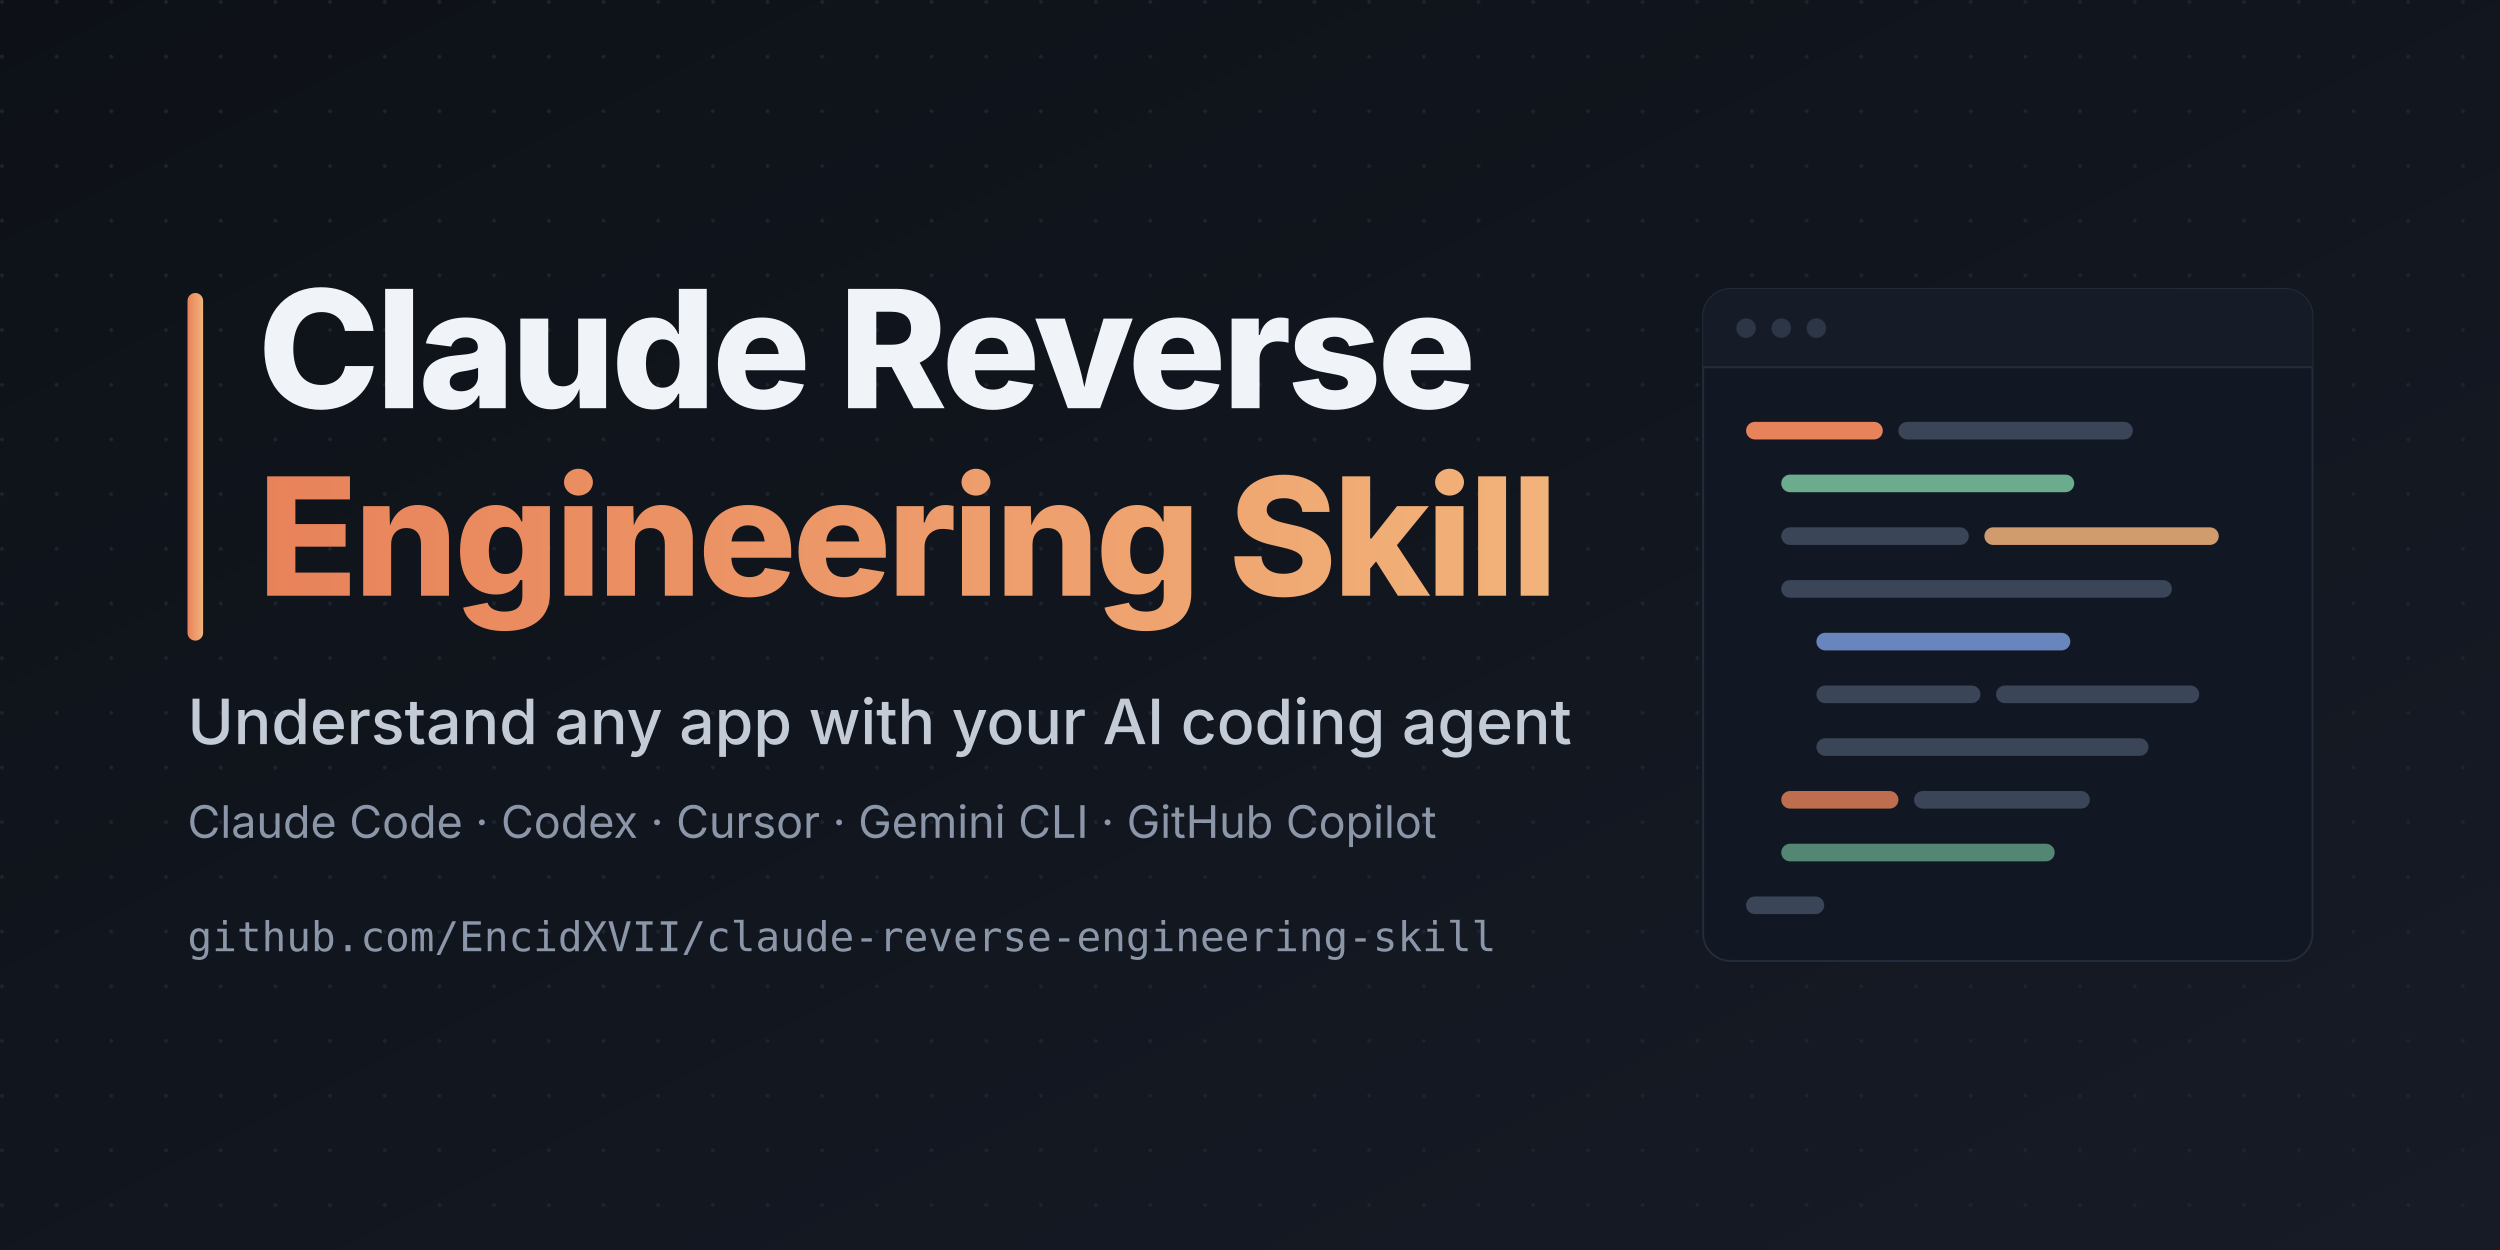
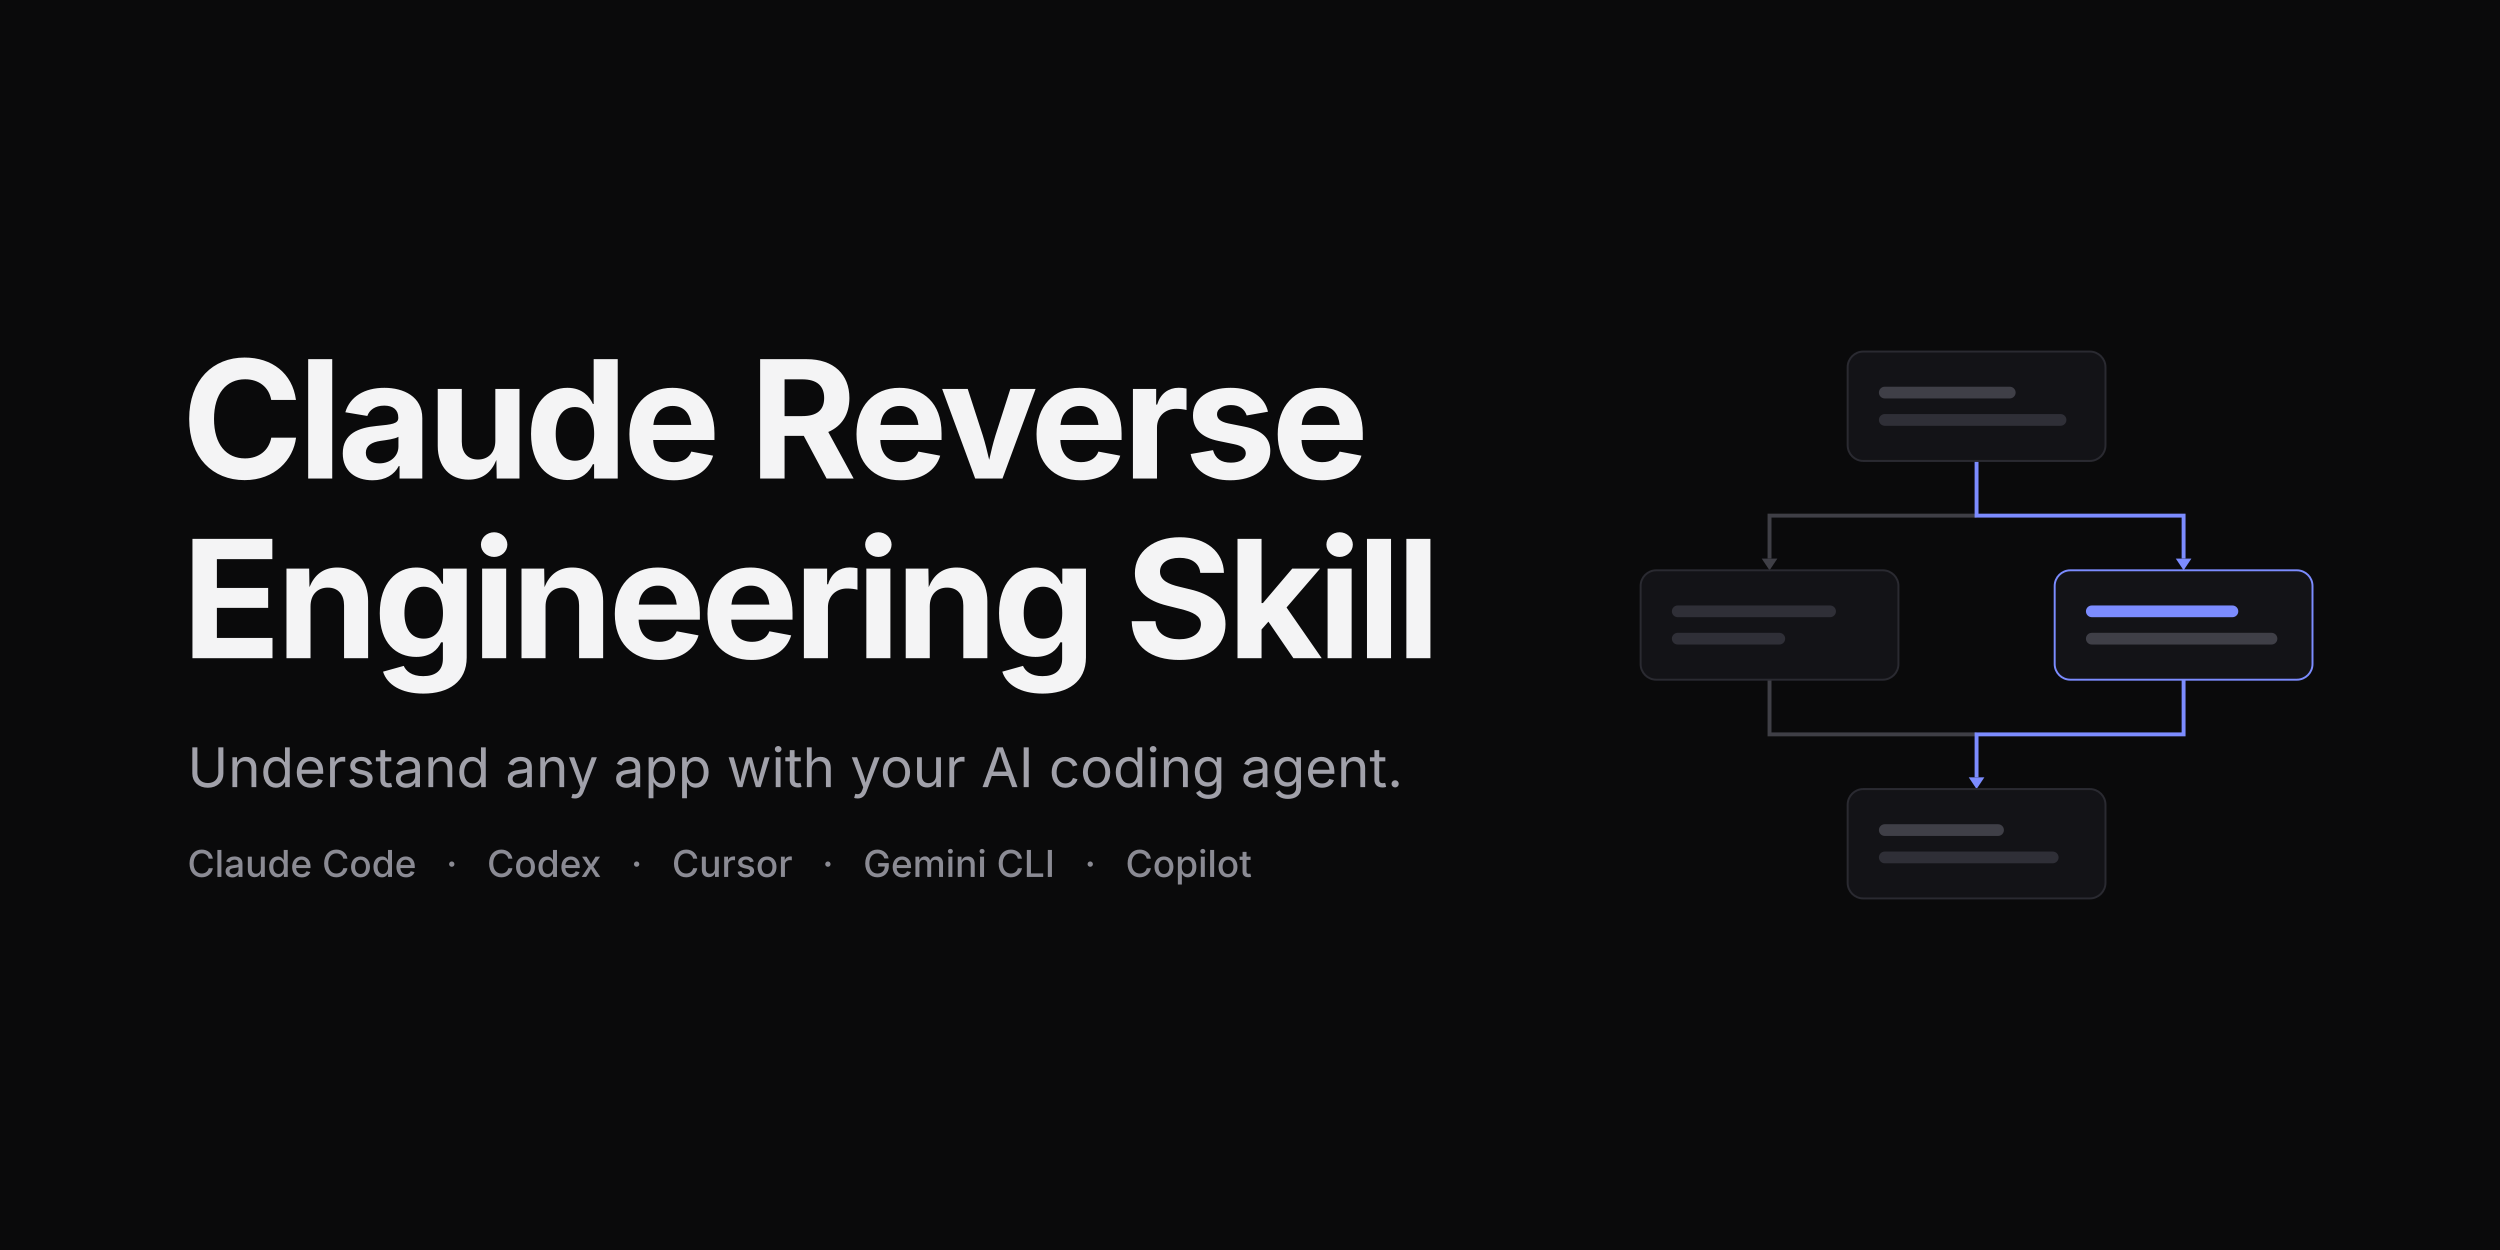
<svg xmlns="http://www.w3.org/2000/svg" width="1280" height="640" viewBox="0 0 1280 640">
-   <defs>
-     <linearGradient id="bg" x1="0" y1="0" x2="1" y2="1">
-       <stop offset="0" stop-color="#0d1117" />
-       <stop offset="1" stop-color="#161b26" />
-     </linearGradient>
-     <linearGradient id="accent" x1="0" y1="0" x2="1" y2="0">
-       <stop offset="0" stop-color="#e8825a" />
-       <stop offset="1" stop-color="#f2b37a" />
-     </linearGradient>
-     <pattern id="dots" width="28" height="28" patternUnits="userSpaceOnUse">
-       <circle cx="1" cy="1" r="1" fill="#1c2431" />
-     </pattern>
-   </defs>
-   <rect width="1280" height="640" fill="url(#bg)" />
-   <rect width="1280" height="640" fill="url(#dots)" />
-   <rect x="96" y="150" width="8" height="178" rx="4" fill="url(#accent)" />
-   <g font-family="Segoe UI, Inter, Helvetica, Arial, sans-serif">
-     <text x="132" y="209" font-size="84" font-weight="800" fill="#f0f3f8" letter-spacing="-2">Claude Reverse</text>
-     <text x="132" y="305" font-size="84" font-weight="800" fill="url(#accent)" letter-spacing="-2">Engineering Skill</text>
-     <text x="96" y="381" font-size="32" font-weight="500" fill="#c3cbd7">Understand any app with your AI coding agent</text>
-     <text x="96" y="429" font-size="23" fill="#8b97a8">Claude Code · Codex · Cursor · Gemini CLI · GitHub Copilot</text>
-     <text x="96" y="487" font-size="21" fill="#8b97a8" font-family="Cascadia Code, Consolas, monospace">github.com/EncidXVII/claude-reverse-engineering-skill</text>
+   <rect width="1280" height="640" fill="#0a0a0b" />
+   <g font-family="Segoe UI Variable Display, Segoe UI, Inter, Helvetica, Arial, sans-serif">
+     <text x="93" y="245" font-size="84" font-weight="700" fill="#f4f4f5" letter-spacing="-2.6">Claude Reverse</text>
+     <text x="93" y="337" font-size="84" font-weight="700" fill="#f4f4f5" letter-spacing="-2.6">Engineering Skill</text>
+     <text x="96" y="403" font-size="28" fill="#a1a1aa">Understand any app with your AI coding agent.</text>
+     <text x="96" y="449" font-size="19" font-weight="500" fill="#8b8b94" xml:space="preserve">Claude Code   ·   Codex   ·   Cursor   ·   Gemini CLI   ·   Copilot</text>
  </g>
-   <g transform="translate(872 148)">
-     <rect width="312" height="344" rx="14" fill="#121823" stroke="#232c3a" />
-     <path d="M14 0 H298 A14 14 0 0 1 312 14 V40 H0 V14 A14 14 0 0 1 14 0 Z" fill="#151c28" />
-     <line x1="0" y1="40" x2="312" y2="40" stroke="#232c3a" />
-     <circle cx="22" cy="20" r="5" fill="#2c3646" />
-     <circle cx="40" cy="20" r="5" fill="#2c3646" />
-     <circle cx="58" cy="20" r="5" fill="#2c3646" />
-     <rect x="22" y="68" width="70" height="9" rx="4.5" fill="#e8825a" />
-     <rect x="100" y="68" width="120" height="9" rx="4.5" fill="#3a4658" />
-     <rect x="40" y="95" width="150" height="9" rx="4.5" fill="#7fd1a8" opacity="0.8" />
-     <rect x="40" y="122" width="96" height="9" rx="4.5" fill="#3a4658" />
-     <rect x="144" y="122" width="120" height="9" rx="4.5" fill="#f2b37a" opacity="0.85" />
-     <rect x="40" y="149" width="200" height="9" rx="4.5" fill="#3a4658" />
-     <rect x="58" y="176" width="130" height="9" rx="4.5" fill="#8fb4ff" opacity="0.7" />
-     <rect x="58" y="203" width="84" height="9" rx="4.5" fill="#3a4658" />
-     <rect x="150" y="203" width="104" height="9" rx="4.5" fill="#3a4658" />
-     <rect x="58" y="230" width="170" height="9" rx="4.5" fill="#3a4658" />
-     <rect x="40" y="257" width="60" height="9" rx="4.5" fill="#e8825a" opacity="0.8" />
-     <rect x="108" y="257" width="90" height="9" rx="4.5" fill="#3a4658" />
-     <rect x="40" y="284" width="140" height="9" rx="4.5" fill="#7fd1a8" opacity="0.6" />
-     <rect x="22" y="311" width="40" height="9" rx="4.5" fill="#3a4658" />
+   <g>
+     <path d="M1012 264H906V286" fill="none" stroke="#3f3f46" stroke-width="2" />
+     <path d="M902 286L906 292L910 286Z" fill="#3f3f46" />
+     <path d="M906 348V376H1012" fill="none" stroke="#3f3f46" stroke-width="2" />
+     <path d="M1012 236V264H1118V286" fill="none" stroke="#7c8cff" stroke-width="2" />
+     <path d="M1114 286L1118 292L1122 286Z" fill="#7c8cff" />
+     <path d="M1118 348V376H1012V398" fill="none" stroke="#7c8cff" stroke-width="2" />
+     <path d="M1008 398L1012 404L1016 398Z" fill="#7c8cff" />
+     <rect x="946" y="180" width="132" height="56" rx="8" fill="#131317" stroke="#2a2a31" />
+     <rect x="962" y="198" width="70" height="6" rx="3" fill="#3f3f47" />
+     <rect x="962" y="212" width="96" height="6" rx="3" fill="#2f2f37" />
+     <rect x="840" y="292" width="132" height="56" rx="8" fill="#131317" stroke="#2a2a31" />
+     <rect x="856" y="310" width="84" height="6" rx="3" fill="#2f2f37" />
+     <rect x="856" y="324" width="58" height="6" rx="3" fill="#2f2f37" />
+     <rect x="1052" y="292" width="132" height="56" rx="8" fill="#131317" stroke="#7c8cff" />
+     <rect x="1068" y="310" width="78" height="6" rx="3" fill="#7c8cff" />
+     <rect x="1068" y="324" width="98" height="6" rx="3" fill="#3f3f47" />
+     <rect x="946" y="404" width="132" height="56" rx="8" fill="#131317" stroke="#2a2a31" />
+     <rect x="962" y="422" width="64" height="6" rx="3" fill="#3f3f47" />
+     <rect x="962" y="436" width="92" height="6" rx="3" fill="#2f2f37" />
  </g>
</svg>
